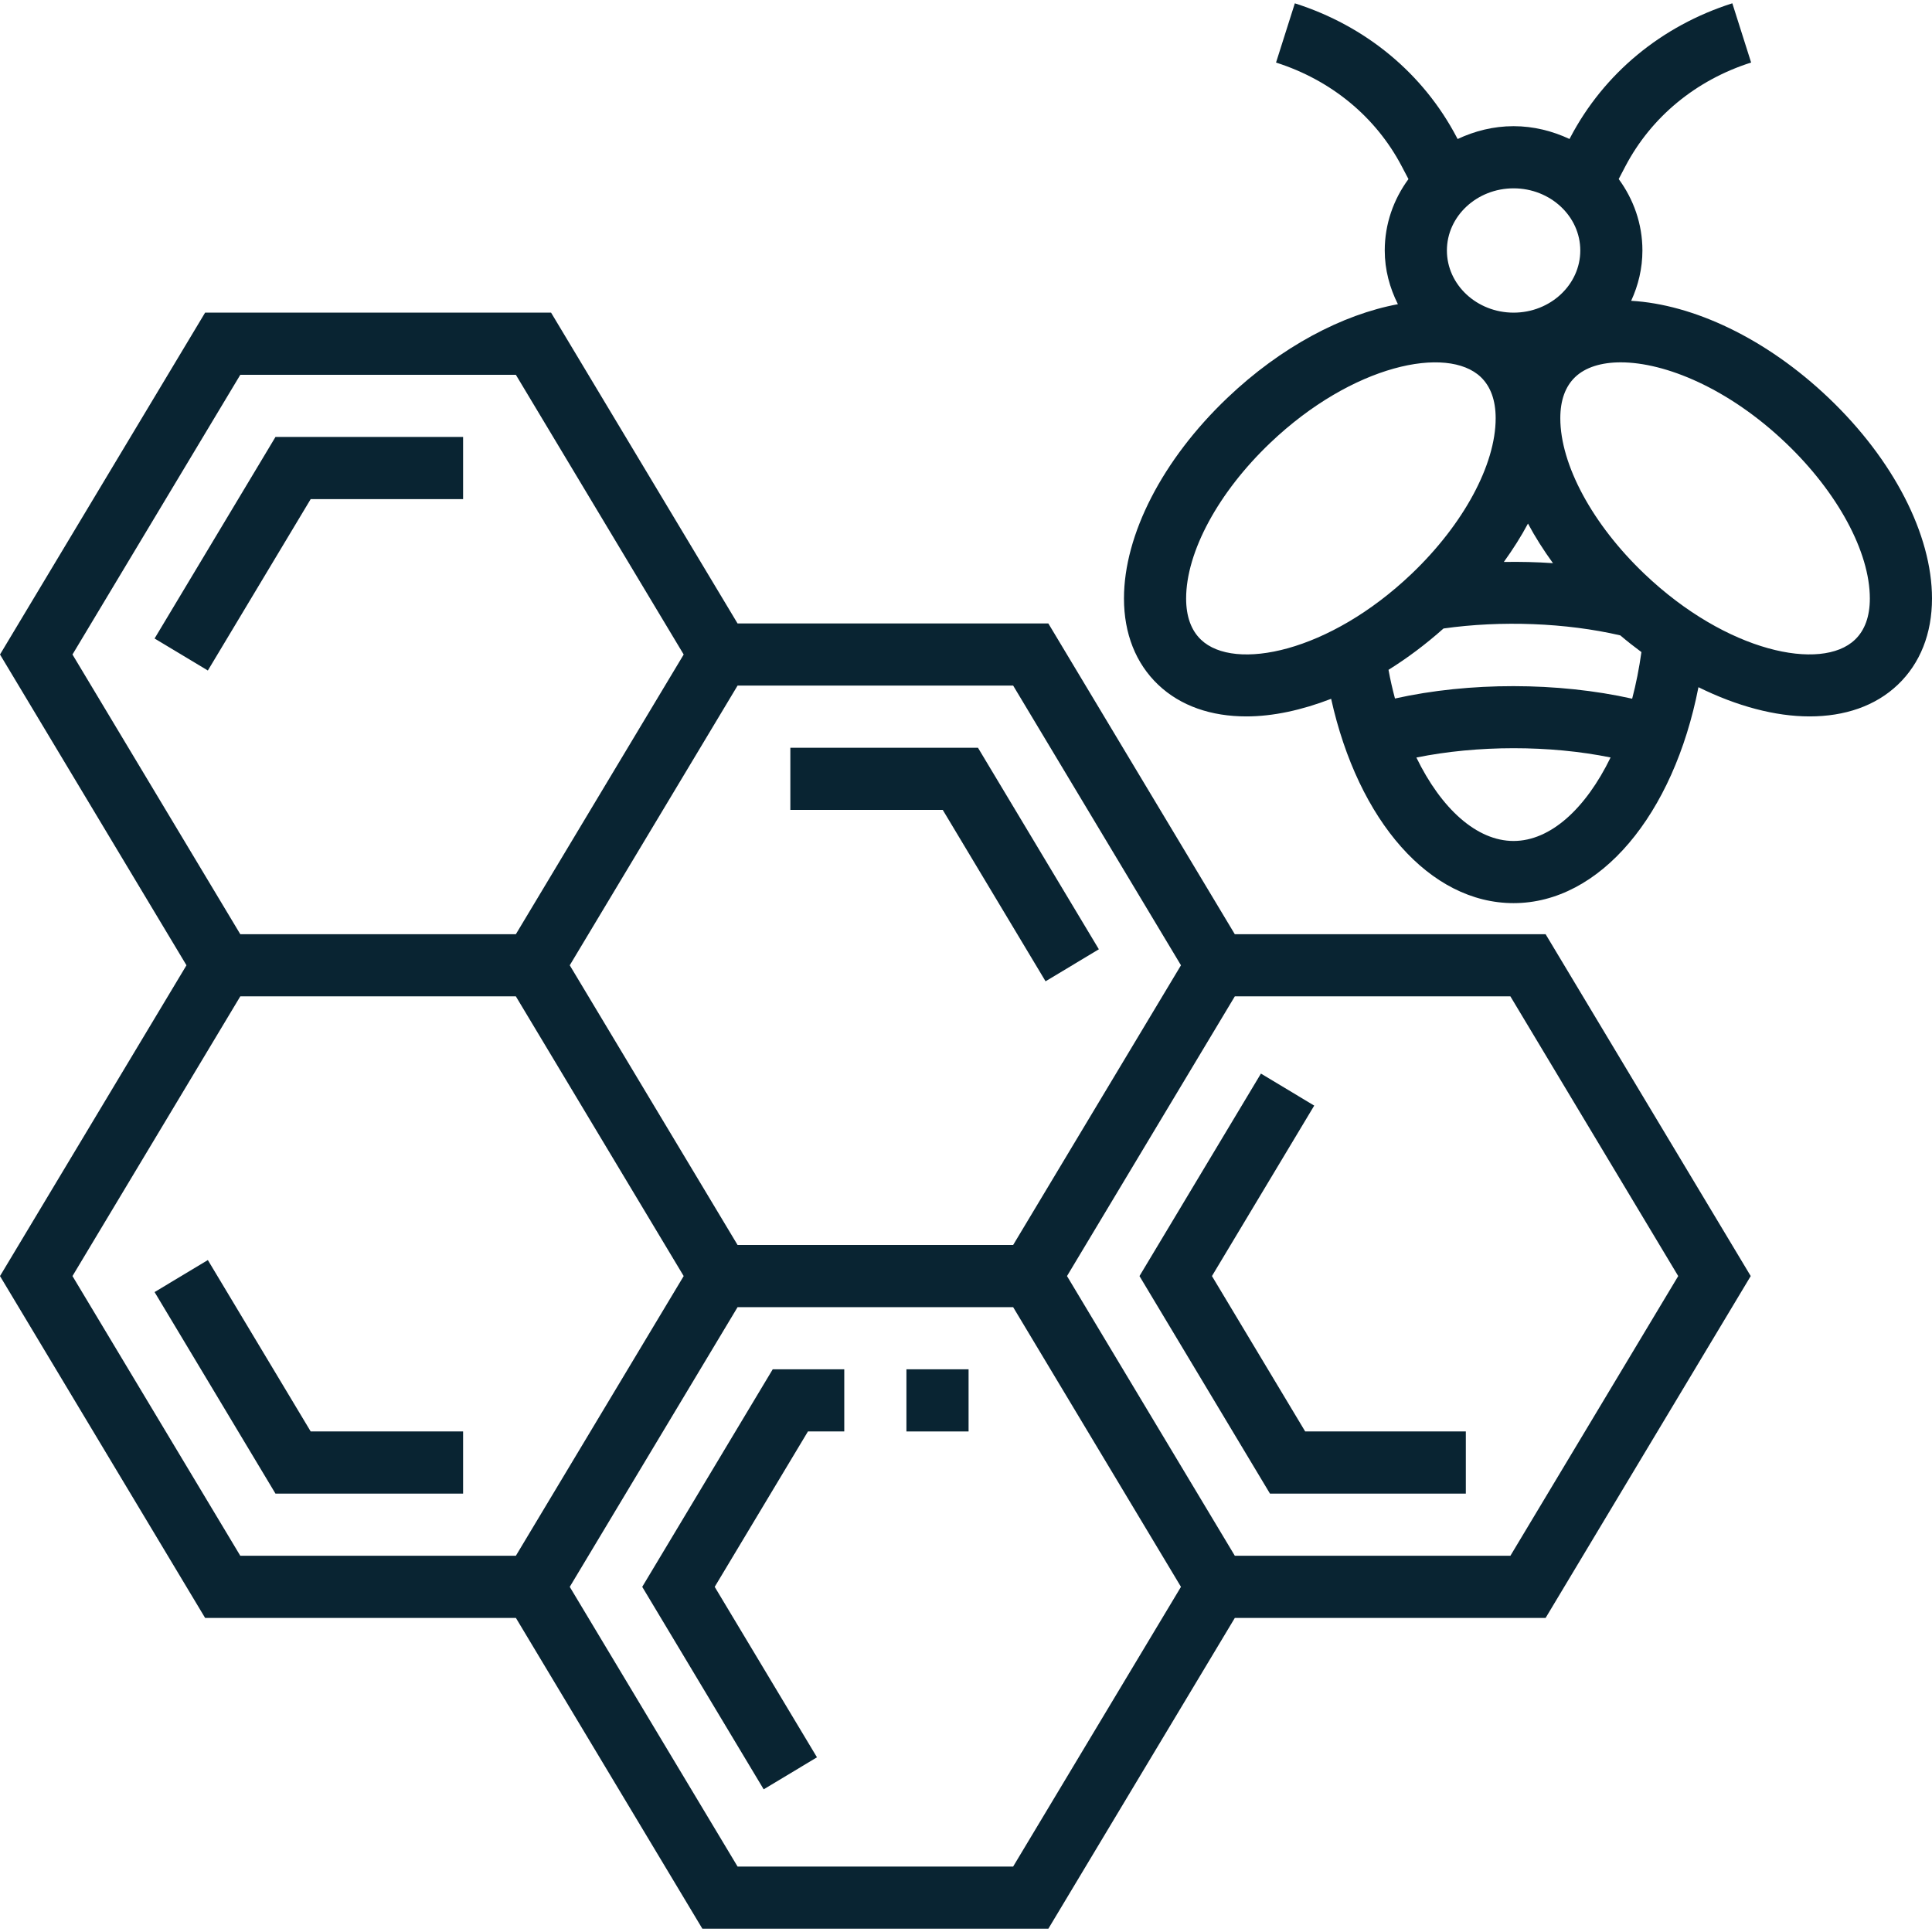
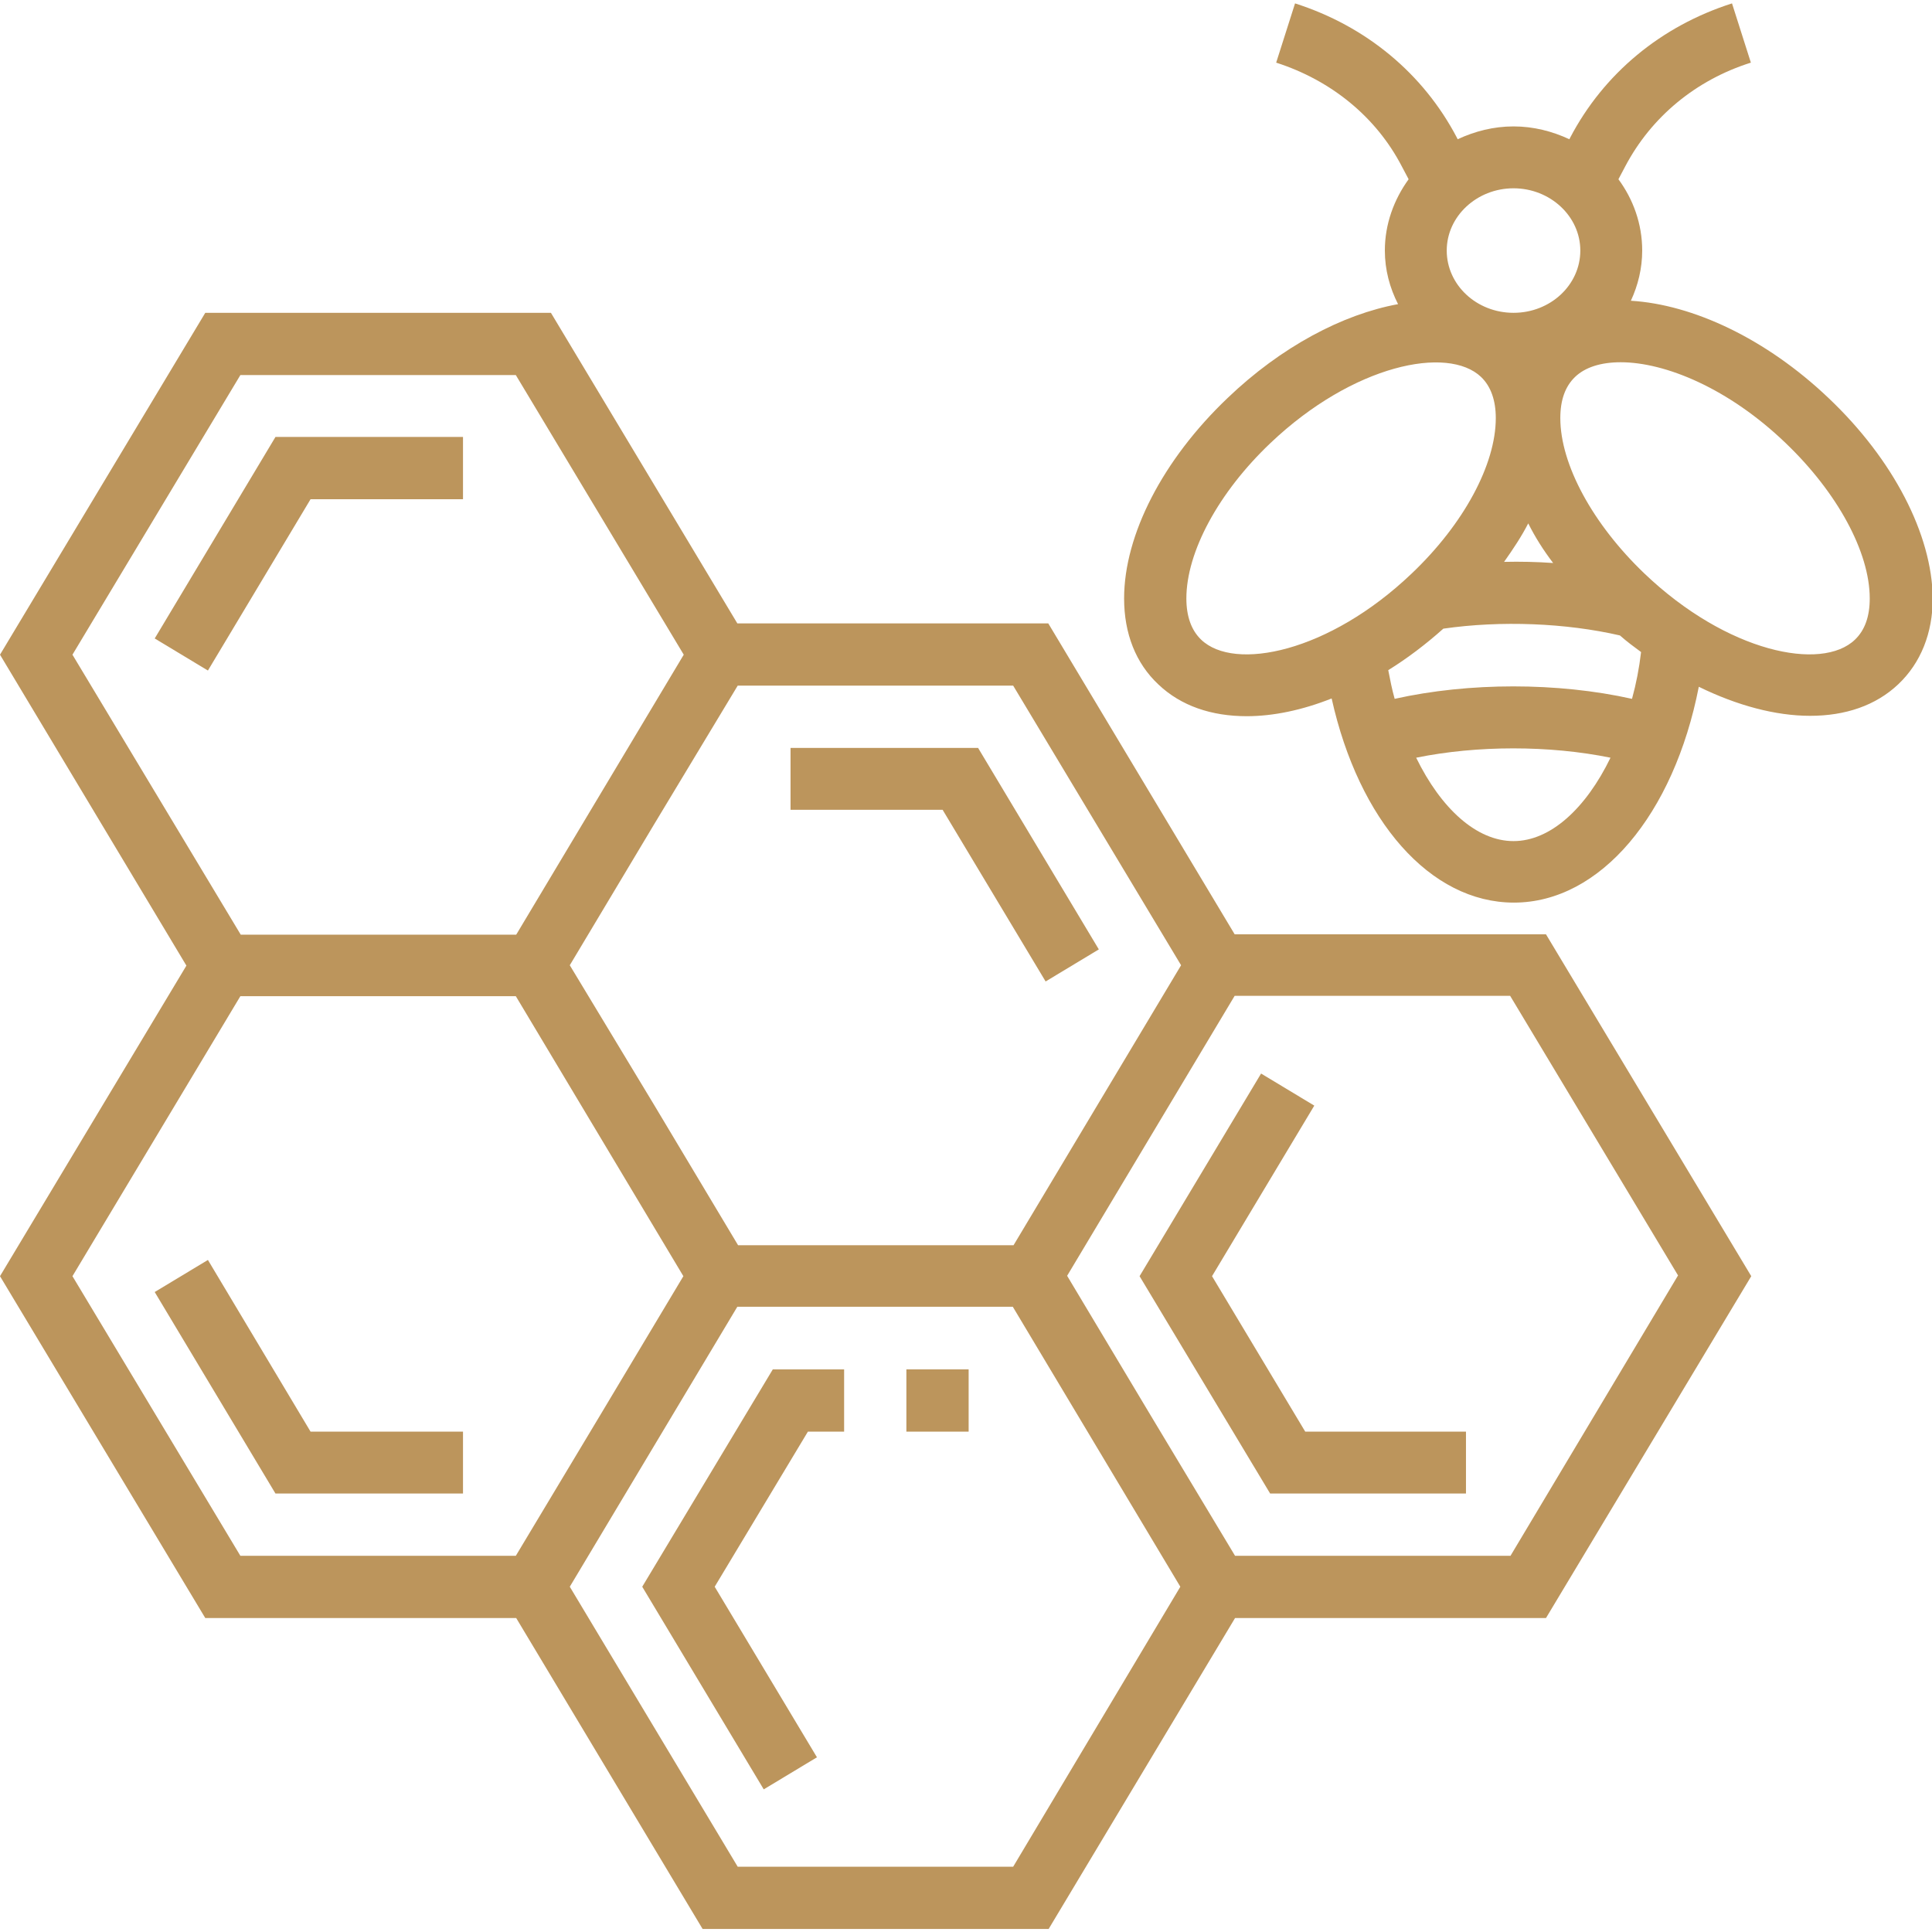
- <svg xmlns="http://www.w3.org/2000/svg" version="1.1" id="Capa_1" x="0px" y="0px" viewBox="0 0 497.328 497.328" style="enable-background:new 0 0 497.328 497.328;" xml:space="preserve" width="512px" height="512px" class="">
+ <svg xmlns="http://www.w3.org/2000/svg" version="1.1" id="Capa_1" x="0px" y="0px" viewBox="0 0 512 512" style="enable-background:new 0 0 512 512;" xml:space="preserve">
+   <style type="text/css">
+ 	.st0{fill:#BC955C;}
+ </style>
  <g>
    <g>
      <g>
        <g>
-           <polygon points="119.208,128.48 119.208,112.48 70.912,112.48 39.792,164.36 53.504,172.6 79.976,128.48    " data-original="#000000" class="active-path" data-old_color="#000000" fill="#092432" />
-           <polygon points="269.144,252.6 282.864,244.36 251.744,192.48 203.448,192.48 203.448,208.48 242.68,208.48    " data-original="#000000" class="active-path" data-old_color="#000000" fill="#092432" />
-           <path d="M317.856,240.48l-48-80h-80l-48-80H52.8l-52.8,88l48,80l-48,80l52.8,88h80l48,80h89.064l48-80h80l52.8-88l-52.8-88     H317.856z M189.864,176.48H260.8l43.2,72l-21.6,36l-21.6,36h-70.936l-21.6-36l-21.6-36l21.6-36L189.864,176.48z M18.656,168.48     l43.2-72h70.936l43.2,72l-21.6,36l-21.6,36H61.856L18.656,168.48z M132.792,400.48H61.856l-43.2-72l43.2-72h70.936l21.6,36     l21.6,36l-21.6,36L132.792,400.48z M260.8,480.48h-70.936l-43.2-72l21.6-36l21.6-36H260.8l21.6,36l21.6,36L260.8,480.48z      M388.8,400.48h-70.936l-21.6-36l-21.6-36l21.6-36l21.6-36H388.8l43.2,72L388.8,400.48z" data-original="#000000" class="active-path" data-old_color="#000000" fill="#092432" />
-           <polygon points="311.976,328.48 338.304,284.6 324.584,276.36 293.32,328.48 326.912,384.48 377.328,384.48 377.328,368.48      335.976,368.48    " data-original="#000000" class="active-path" data-old_color="#000000" fill="#092432" />
-           <polygon points="53.504,324.36 39.792,332.6 70.912,384.48 119.208,384.48 119.208,368.48 79.976,368.48    " data-original="#000000" class="active-path" data-old_color="#000000" fill="#092432" />
-           <rect x="233.328" y="352.48" width="16" height="16" data-original="#000000" class="active-path" data-old_color="#000000" fill="#092432" />
-           <polygon points="165.32,408.48 196.584,460.6 210.304,452.36 183.976,408.48 207.976,368.48 217.328,368.48 217.328,352.48      198.912,352.48    " data-original="#000000" class="active-path" data-old_color="#000000" fill="#092432" />
-           <path d="M470.744,102.448c-16.136-15.384-34.928-24.104-50.856-25.016c1.832-3.968,2.896-8.336,2.896-12.96     c0-6.856-2.288-13.176-6.104-18.384l1.712-3.272c6.672-12.712,18.168-22.2,32.376-26.72l-4.84-15.248     c-18.248,5.808-33.064,18.072-41.704,34.536l-0.208,0.392c-4.368-2.04-9.216-3.296-14.4-3.296c-5.184,0-10.032,1.256-14.4,3.304     l-0.208-0.392c-8.632-16.472-23.44-28.736-41.696-34.536l-4.84,15.248c14.208,4.52,25.704,14.008,32.368,26.72l1.72,3.272     c-3.824,5.208-6.104,11.536-6.104,18.384c0,4.976,1.28,9.624,3.384,13.824c-14.272,2.664-30.072,10.936-43.928,24.144     c-16.648,15.864-26.584,35.168-26.584,51.608c0,9.04,3.04,16.712,8.792,22.192c5.8,5.52,13.72,8.168,22.72,8.168     c6.808,0,14.24-1.6,21.816-4.528c6.968,31.424,25.392,52.592,46.96,52.592c22.264,0,41.176-22.768,47.592-55.584     c9.888,4.888,19.768,7.52,28.608,7.52c9,0,16.92-2.64,22.72-8.168c5.752-5.48,8.792-13.152,8.792-22.192     C497.328,137.616,487.392,118.312,470.744,102.448z M389.624,48.48c9.464,0,17.168,7.184,17.168,16s-7.704,16-17.168,16     s-17.168-7.184-17.168-16S380.16,48.48,389.624,48.48z M399.76,144.968c-4.2-0.288-8.408-0.384-12.648-0.312     c2.344-3.256,4.44-6.552,6.216-9.88C395.16,138.208,397.328,141.616,399.76,144.968z M309.16,164.672     c-2.544-2.424-3.832-6-3.832-10.616c0-11.976,8.288-27.312,21.632-40.032c21.224-20.232,45.608-25.176,54.216-16.968     c2.536,2.424,3.832,5.992,3.832,10.608c0,11.968-8.288,27.312-21.632,40.04C342.144,167.952,317.768,172.896,309.16,164.672z      M389.616,216.48c-9.504,0-18.632-8.336-25.016-21.48c15.736-3.184,34.248-3.208,49.992-0.016     C408.224,208.08,399.152,216.48,389.616,216.48z M420.144,179.856c-19.128-4.288-41.928-4.312-61.056-0.048     c-0.632-2.392-1.208-4.84-1.664-7.384c4.832-3.008,9.576-6.56,14.16-10.64c14.872-2.104,31.536-1.464,45.496,1.768     c1.792,1.52,3.608,2.944,5.448,4.304C421.944,172.016,421.152,176.04,420.144,179.856z M477.488,164.672     c-8.576,8.216-32.976,3.272-54.208-16.968c-13.344-12.728-21.632-28.072-21.632-40.04c0-4.616,1.288-8.184,3.832-10.608     c2.616-2.496,6.704-3.784,11.72-3.784c11.448,0,27.736,6.68,42.496,20.752c13.344,12.72,21.632,28.056,21.632,40.032     C481.328,158.672,480.04,162.248,477.488,164.672z" data-original="#000000" class="active-path" data-old_color="#000000" fill="#092432" />
+           <polygon class="st0" points="122.7,132.3 122.7,115.8 73,115.8 41,169.2 55.1,177.7 82.3,132.3     " />
+           <polygon class="st0" points="277.1,260.1 291.2,251.6 259.2,198.2 209.5,198.2 209.5,214.6 249.8,214.6     " />
+           <path class="st0" d="M327.2,247.6l-49.4-82.4h-82.4L146,82.9H54.4L0,173.5l49.4,82.4L0,338.2l54.4,90.6h82.4l49.4,82.4h91.7      l49.4-82.4h82.4l54.4-90.6l-54.4-90.6L327.2,247.6L327.2,247.6z M195.5,181.7h73l44.5,74.1l-22.2,37.1l-22.2,37.1h-73      l-22.2-37.1L151,255.8l22.2-37.1L195.5,181.7z M19.2,173.5l44.5-74.1h73l44.5,74.1l-22.2,37.1l-22.2,37.1h-73L19.2,173.5z       M136.7,412.3h-73l-44.5-74.1L63.7,264h73l22.2,37.1l22.2,37.1l-22.2,37.1L136.7,412.3z M268.5,494.7h-73L151,420.5l22.2-37.1      l22.2-37.1h73l22.2,37.1l22.2,37.1L268.5,494.7z M400.3,412.3h-73L305,375.2l-22.2-37.1l22.2-37.1l22.2-37.1h73l44.5,74.1      L400.3,412.3z" />
+           <polygon class="st0" points="321.2,338.2 348.3,293 334.2,284.5 302,338.2 336.6,395.8 388.5,395.8 388.5,379.4 345.9,379.4           " />
+           <polygon class="st0" points="55.1,333.9 41,342.4 73,395.8 122.7,395.8 122.7,379.4 82.3,379.4     " />
+           <rect x="240.2" y="362.9" class="st0" width="16.5" height="16.5" />
+           <polygon class="st0" points="170.2,420.5 202.4,474.2 216.5,465.7 189.4,420.5 214.1,379.4 223.7,379.4 223.7,362.9       204.8,362.9     " />
+           <path class="st0" d="M484.6,105.5c-16.6-15.8-36-24.8-52.4-25.8c1.9-4.1,3-8.6,3-13.3c0-7.1-2.4-13.6-6.3-18.9l1.8-3.4      c6.9-13.1,18.7-22.9,33.3-27.5l-5-15.7c-18.8,6-34,18.6-42.9,35.6l-0.2,0.4c-4.5-2.1-9.5-3.4-14.8-3.4s-10.3,1.3-14.8,3.4      l-0.2-0.4c-8.9-17-24.1-29.6-42.9-35.6l-5,15.7c14.6,4.7,26.5,14.4,33.3,27.5l1.8,3.4c-3.9,5.4-6.3,11.9-6.3,18.9      c0,5.1,1.3,9.9,3.5,14.2c-14.7,2.7-31,11.3-45.2,24.9c-17.1,16.3-27.4,36.2-27.4,53.1c0,9.3,3.1,17.2,9.1,22.8      c6,5.7,14.1,8.4,23.4,8.4c7,0,14.7-1.6,22.5-4.7c7.2,32.4,26.1,54.1,48.3,54.1c22.9,0,42.4-23.4,49-57.2      c10.2,5,20.4,7.7,29.5,7.7c9.3,0,17.4-2.7,23.4-8.4c5.9-5.6,9.1-13.5,9.1-22.8C512,141.7,501.8,121.8,484.6,105.5z M401.1,49.9      c9.7,0,17.7,7.4,17.7,16.5s-7.9,16.5-17.7,16.5s-17.7-7.4-17.7-16.5S391.4,49.9,401.1,49.9z M411.6,149.2      c-4.3-0.3-8.7-0.4-13-0.3c2.4-3.4,4.6-6.7,6.4-10.2C406.8,142.3,409,145.8,411.6,149.2z M318.3,169.5c-2.6-2.5-3.9-6.2-3.9-10.9      c0-12.3,8.5-28.1,22.3-41.2c21.9-20.8,47-25.9,55.8-17.5c2.6,2.5,3.9,6.2,3.9,10.9c0,12.3-8.5,28.1-22.3,41.2      C352.2,172.9,327.1,178,318.3,169.5z M401.1,222.9c-9.8,0-19.2-8.6-25.8-22.1c16.2-3.3,35.3-3.3,51.5,0      C420.3,214.2,410.9,222.9,401.1,222.9z M432.5,185.2c-19.7-4.4-43.2-4.4-62.9,0c-0.7-2.5-1.2-5-1.7-7.6c5-3.1,9.9-6.8,14.6-11      c15.3-2.2,32.5-1.5,46.8,1.8c1.8,1.6,3.7,3,5.6,4.4C434.4,177.1,433.6,181.2,432.5,185.2z M491.6,169.5      c-8.8,8.5-33.9,3.4-55.8-17.5c-13.7-13.1-22.3-28.9-22.3-41.2c0-4.8,1.3-8.4,3.9-10.9c2.7-2.6,6.9-3.9,12.1-3.9      c11.8,0,28.6,6.9,43.7,21.4c13.7,13.1,22.3,28.9,22.3,41.2C495.5,163.4,494.2,167,491.6,169.5z" />
        </g>
      </g>
    </g>
  </g>
</svg>
